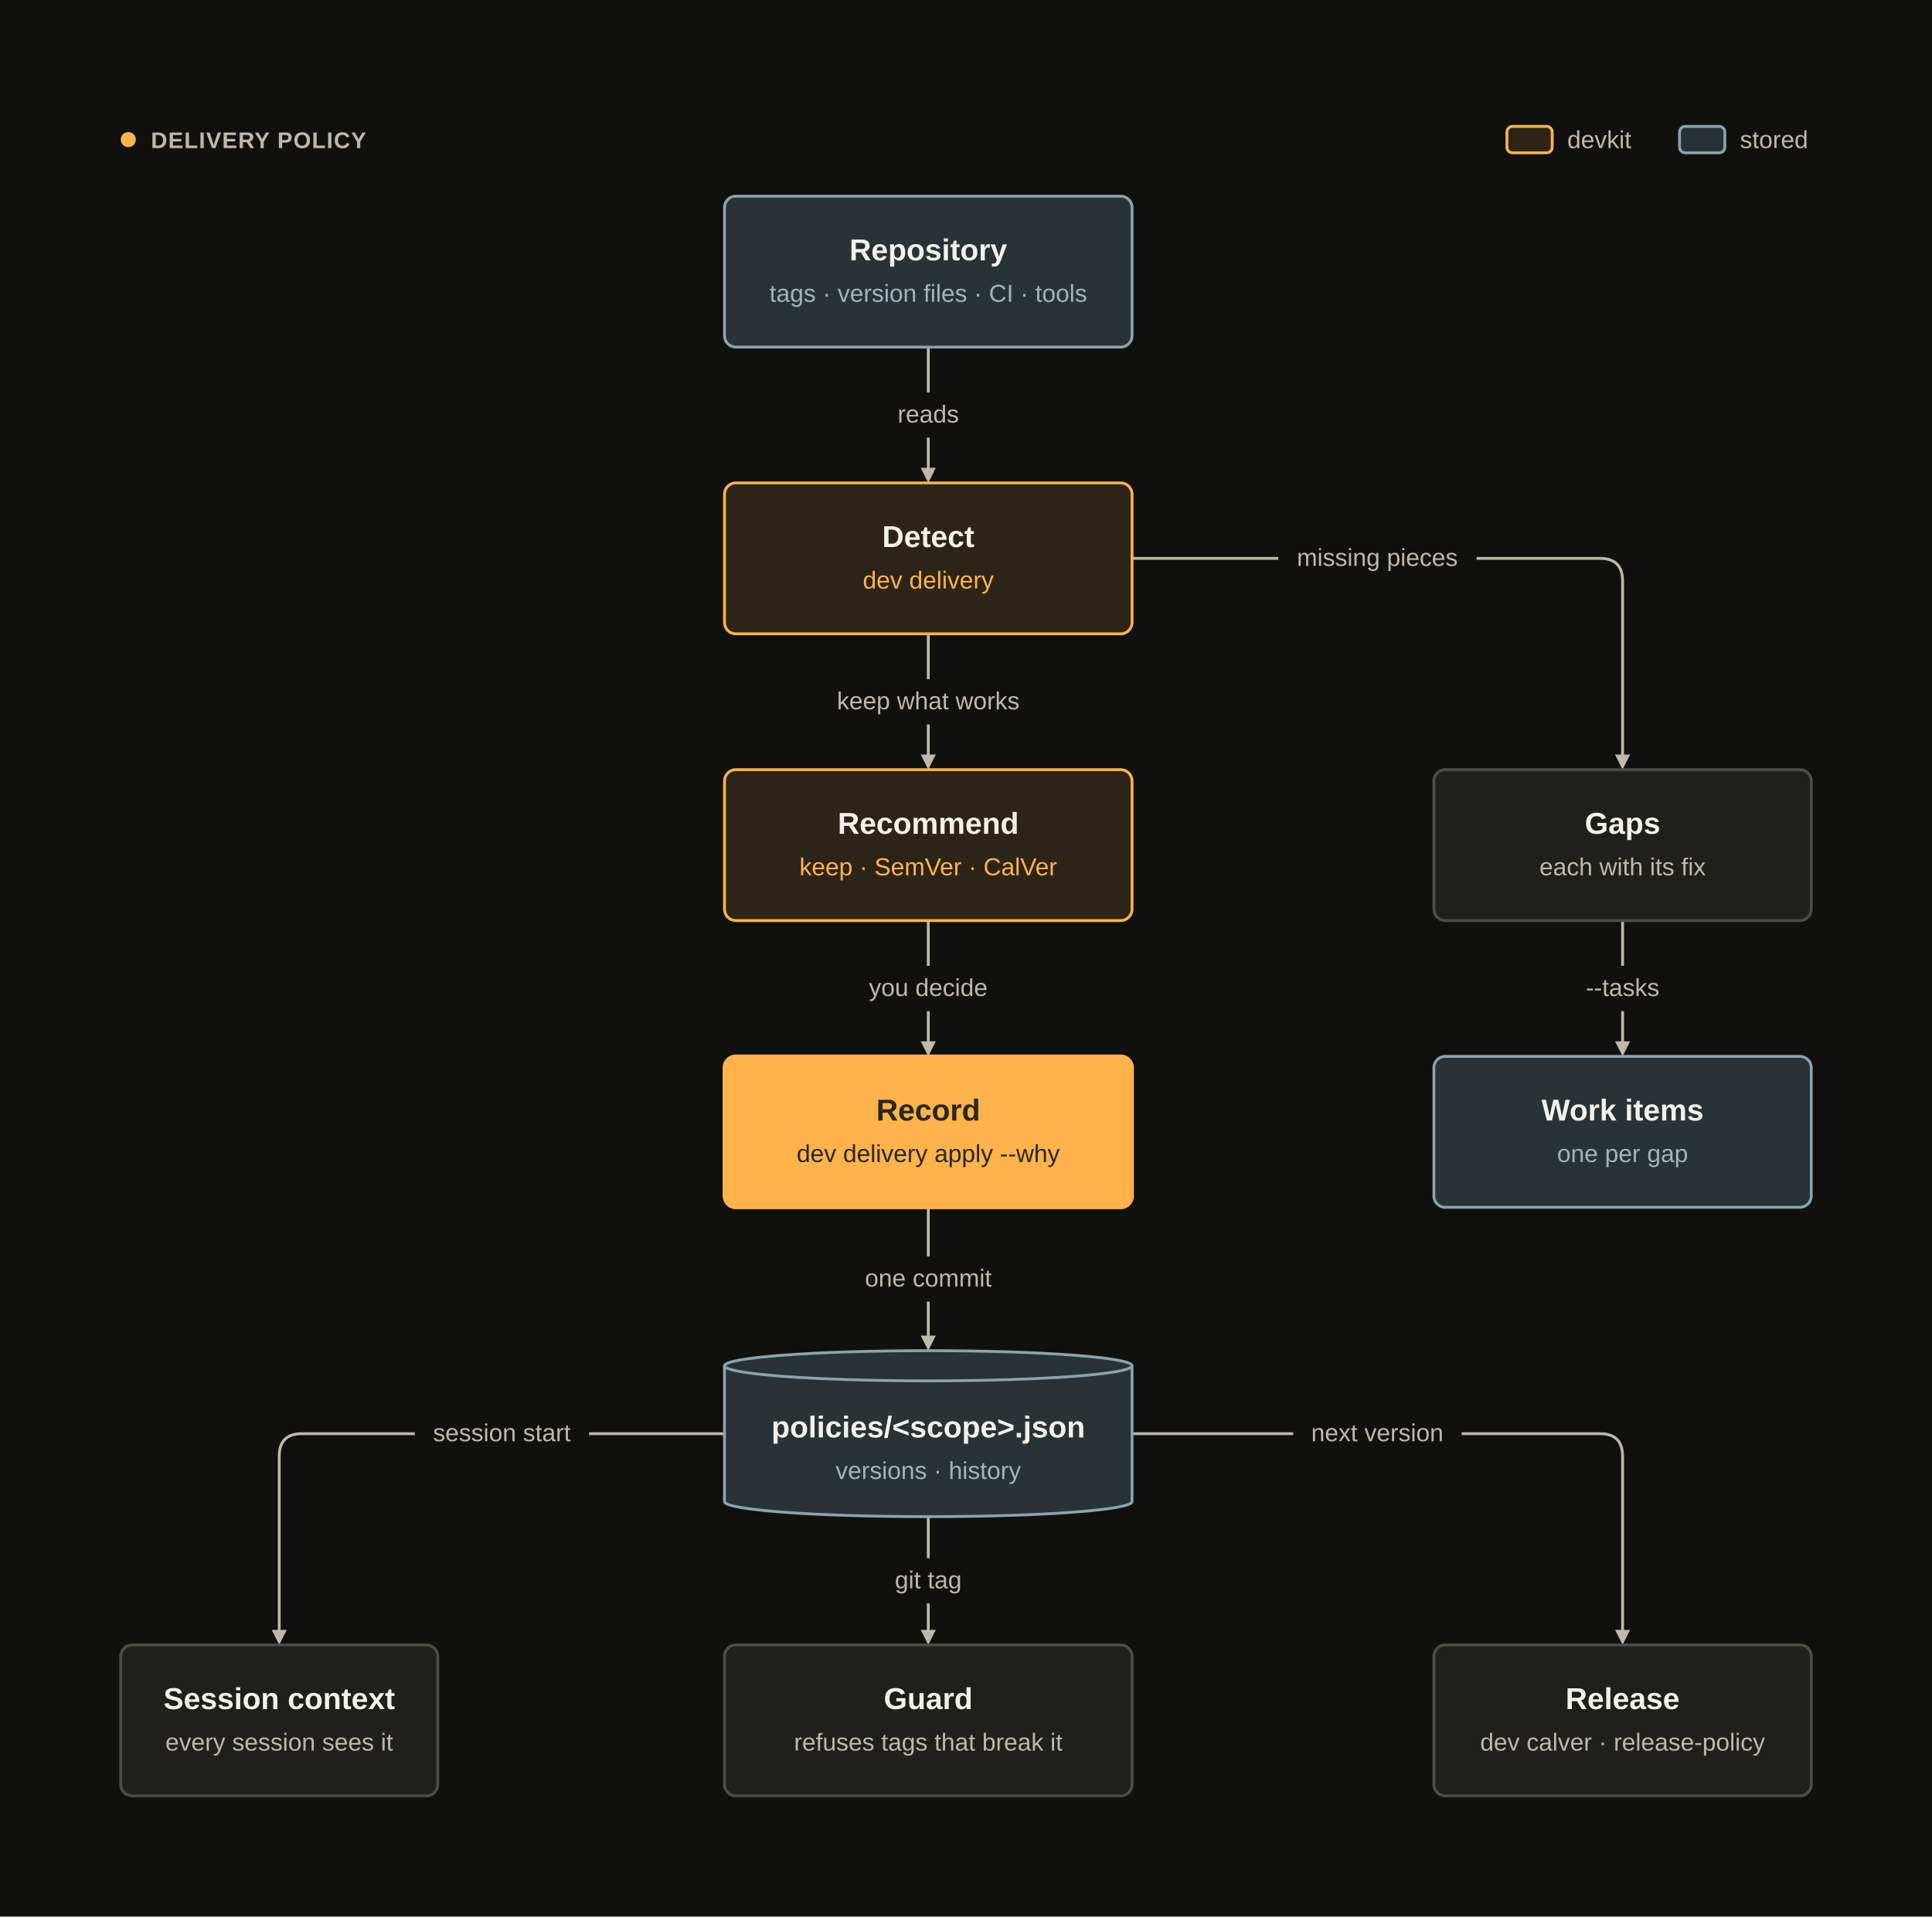
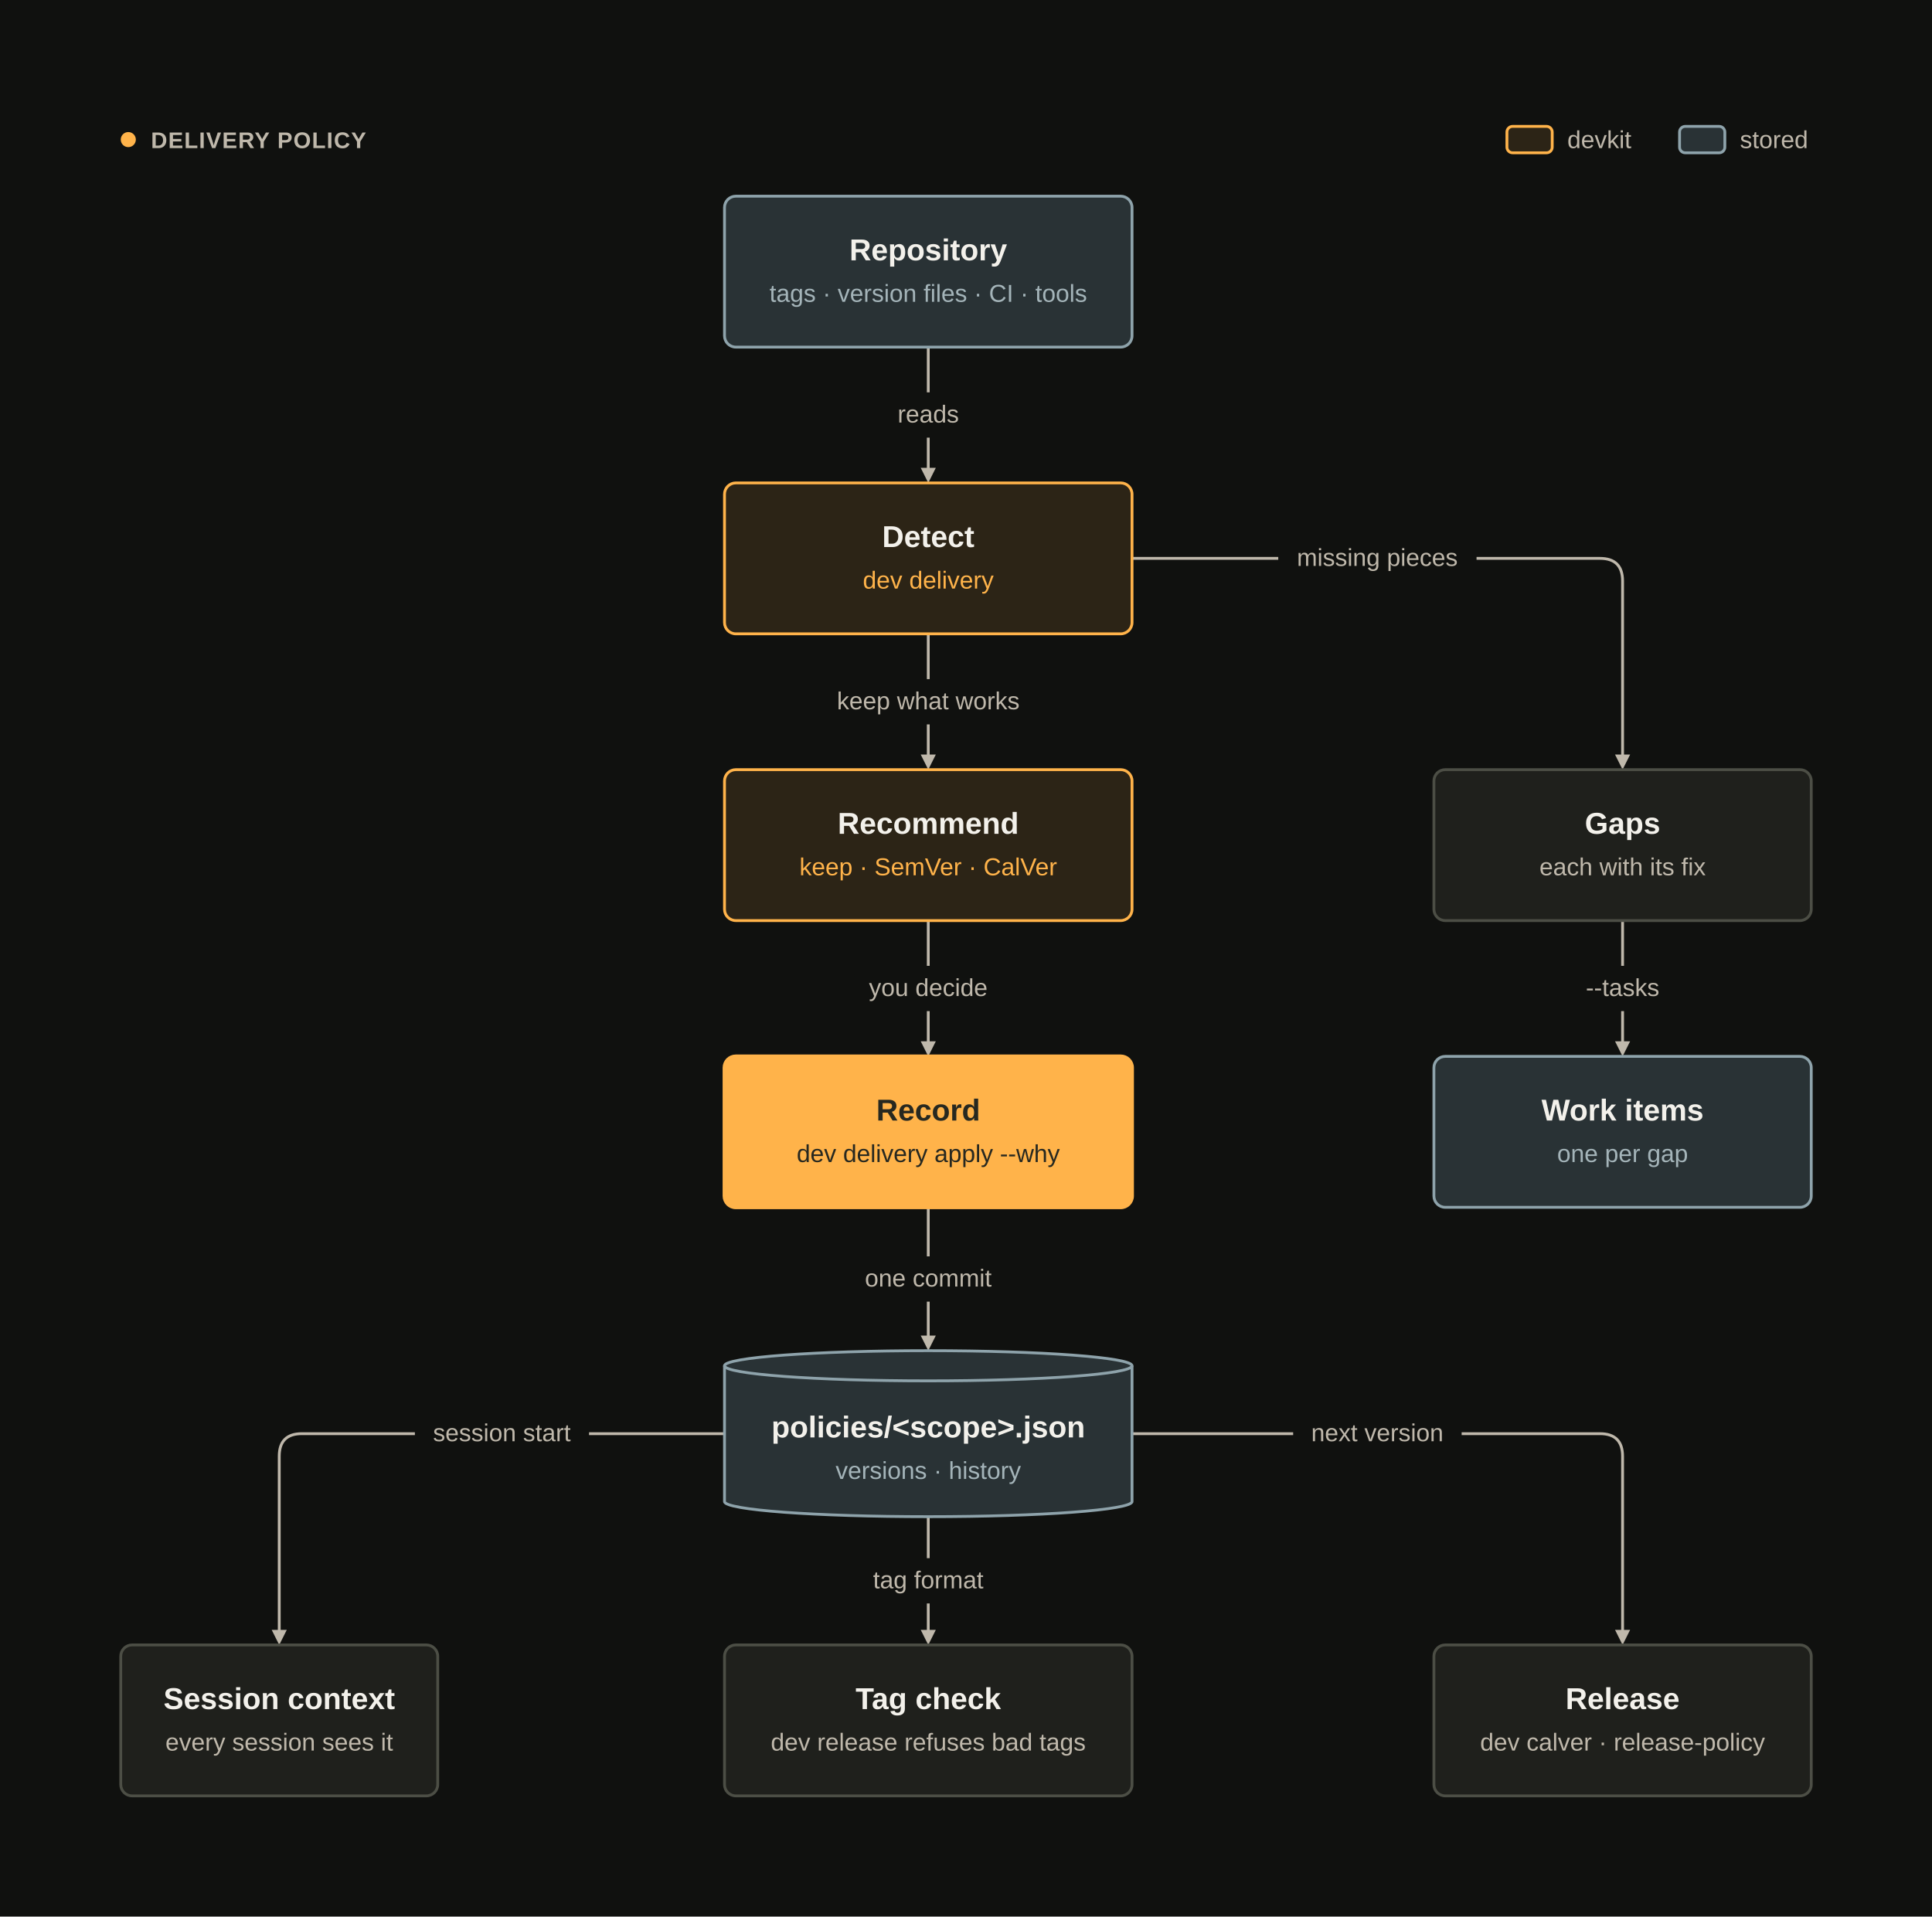
<svg xmlns="http://www.w3.org/2000/svg" width="1024" height="1016" viewBox="0 0 1024 1016" role="img" aria-labelledby="dk-title dk-desc">
  <rect width="1024" height="1016" fill="#10110F" />
  <g font-family="Manrope, 'Manrope Variable', system-ui, -apple-system, 'Segoe UI', Arial, sans-serif">
    <circle cx="68" cy="74" r="4" fill="#FFB34A" />
    <text x="80" y="78.5" font-size="12" font-weight="600" fill="#BFB8AB" letter-spacing="0.48">DELIVERY POLICY</text>
    <text x="922.2" y="78.5" font-size="13" font-weight="400" fill="#BFB8AB">stored</text>
    <g transform="translate(890.2,74)">
      <rect x="0" y="-7" width="24" height="14" rx="3" fill="#293235" stroke="#8EA3AB" stroke-width="1.5" />
    </g>
    <text x="830.7" y="78.5" font-size="13" font-weight="400" fill="#BFB8AB">devkit</text>
    <g transform="translate(798.7,74)">
      <rect x="0" y="-7" width="24" height="14" rx="3" fill="#2C2416" stroke="#FFB34A" stroke-width="1.5" />
    </g>
    <g transform="translate(68.0,104.0)">
      <path d="M424.0,80.0 L424.0,144.5" fill="none" stroke="#BFB8AB" stroke-width="1.5" stroke-linejoin="round" stroke-linecap="round" />
      <polygon points="424.0,152.0 420.0,144.0 428.0,144.0" fill="#BFB8AB" />
      <rect x="399.0" y="104.0" width="50.0" height="24.0" rx="11.0" fill="#10110F" />
      <text x="424.0" y="120.0" font-size="13" font-weight="400" fill="#BFB8AB" text-anchor="middle">reads</text>
      <path d="M424.0,232.0 L424.0,296.5" fill="none" stroke="#BFB8AB" stroke-width="1.5" stroke-linejoin="round" stroke-linecap="round" />
      <polygon points="424.0,304.0 420.0,296.0 428.0,296.0" fill="#BFB8AB" />
      <rect x="365.4" y="256.0" width="117.2" height="24.0" rx="11.0" fill="#10110F" />
      <text x="424.0" y="272.0" font-size="13" font-weight="400" fill="#BFB8AB" text-anchor="middle">keep what works</text>
      <path d="M532.0,192.0 L780.0,192.0 Q792.0,192.0 792.0,204.0 L792.0,296.5" fill="none" stroke="#BFB8AB" stroke-width="1.5" stroke-linejoin="round" stroke-linecap="round" />
      <polygon points="792.0,304.0 788.0,296.0 796.0,296.0" fill="#BFB8AB" />
      <rect x="609.5" y="180.0" width="105.1" height="24.0" rx="11.0" fill="#10110F" />
      <text x="662.0" y="196.0" font-size="13" font-weight="400" fill="#BFB8AB" text-anchor="middle">missing pieces</text>
      <path d="M424.0,384.0 L424.0,448.5" fill="none" stroke="#BFB8AB" stroke-width="1.5" stroke-linejoin="round" stroke-linecap="round" />
      <polygon points="424.0,456.0 420.0,448.0 428.0,448.0" fill="#BFB8AB" />
      <rect x="383.1" y="408.0" width="81.8" height="24.0" rx="11.0" fill="#10110F" />
      <text x="424.0" y="424.0" font-size="13" font-weight="400" fill="#BFB8AB" text-anchor="middle">you decide</text>
      <path d="M792.0,384.0 L792.0,448.5" fill="none" stroke="#BFB8AB" stroke-width="1.5" stroke-linejoin="round" stroke-linecap="round" />
      <polygon points="792.0,456.0 788.0,448.0 796.0,448.0" fill="#BFB8AB" />
      <rect x="763.7" y="408.0" width="56.7" height="24.0" rx="11.0" fill="#10110F" />
      <text x="792.0" y="424.0" font-size="13" font-weight="400" fill="#BFB8AB" text-anchor="middle">--tasks</text>
      <path d="M424.0,536.0 L424.0,604.5" fill="none" stroke="#BFB8AB" stroke-width="1.5" stroke-linejoin="round" stroke-linecap="round" />
      <polygon points="424.0,612.0 420.0,604.0 428.0,604.0" fill="#BFB8AB" />
      <rect x="380.9" y="562.0" width="86.2" height="24.0" rx="11.0" fill="#10110F" />
      <text x="424.0" y="578.0" font-size="13" font-weight="400" fill="#BFB8AB" text-anchor="middle">one commit</text>
      <path d="M316.0,656.0 L92.0,656.0 Q80.0,656.0 80.0,668.0 L80.0,760.5" fill="none" stroke="#BFB8AB" stroke-width="1.5" stroke-linejoin="round" stroke-linecap="round" />
      <polygon points="80.0,768.0 76.0,760.0 84.0,760.0" fill="#BFB8AB" />
      <rect x="151.9" y="644.0" width="92.3" height="24.0" rx="11.0" fill="#10110F" />
      <text x="198.0" y="660.0" font-size="13" font-weight="400" fill="#BFB8AB" text-anchor="middle">session start</text>
      <path d="M424.0,700.0 L424.0,760.5" fill="none" stroke="#BFB8AB" stroke-width="1.5" stroke-linejoin="round" stroke-linecap="round" />
      <polygon points="424.0,768.0 420.0,760.0 428.0,760.0" fill="#BFB8AB" />
-       <rect x="397.4" y="722.0" width="53.1" height="24.0" rx="11.0" fill="#10110F" />
-       <text x="424.0" y="738.0" font-size="13" font-weight="400" fill="#BFB8AB" text-anchor="middle">git tag</text>
+       <rect x="385.4" y="722.0" width="77.2" height="24.0" rx="11.0" fill="#10110F" />
+       <text x="424.0" y="738.0" font-size="13" font-weight="400" fill="#BFB8AB" text-anchor="middle">tag format</text>
      <path d="M532.0,656.0 L780.0,656.0 Q792.0,656.0 792.0,668.0 L792.0,760.5" fill="none" stroke="#BFB8AB" stroke-width="1.5" stroke-linejoin="round" stroke-linecap="round" />
      <polygon points="792.0,768.0 788.0,760.0 796.0,760.0" fill="#BFB8AB" />
      <rect x="617.4" y="644.0" width="89.3" height="24.0" rx="11.0" fill="#10110F" />
      <text x="662.0" y="660.0" font-size="13" font-weight="400" fill="#BFB8AB" text-anchor="middle">next version</text>
      <rect x="316.0" y="0.0" width="216.0" height="80.0" rx="6.0" fill="#293235" stroke="#8EA3AB" stroke-width="1.5" />
      <text x="424.0" y="34.0" font-size="16" font-weight="600" fill="#F3F1EB" text-anchor="middle">Repository</text>
      <text x="424.0" y="56.0" font-size="13" font-weight="400" fill="#A4B4B9" text-anchor="middle">tags · version files · CI · tools</text>
      <rect x="316.0" y="152.0" width="216.0" height="80.0" rx="6.0" fill="#2C2416" stroke="#FFB34A" stroke-width="1.5" />
      <text x="424.0" y="186.0" font-size="16" font-weight="600" fill="#F3F1EB" text-anchor="middle">Detect</text>
      <text x="424.0" y="208.0" font-size="13" font-weight="400" fill="#FFB34A" text-anchor="middle">dev delivery</text>
      <rect x="316.0" y="304.0" width="216.0" height="80.0" rx="6.0" fill="#2C2416" stroke="#FFB34A" stroke-width="1.5" />
      <text x="424.0" y="338.0" font-size="16" font-weight="600" fill="#F3F1EB" text-anchor="middle">Recommend</text>
      <text x="424.0" y="360.0" font-size="13" font-weight="400" fill="#FFB34A" text-anchor="middle">keep · SemVer · CalVer</text>
      <rect x="692.0" y="304.0" width="200.0" height="80.0" rx="6.0" fill="#1F201C" stroke="#4C4E45" stroke-width="1.5" />
      <text x="792.0" y="338.0" font-size="16" font-weight="600" fill="#F3F1EB" text-anchor="middle">Gaps</text>
      <text x="792.0" y="360.0" font-size="13" font-weight="400" fill="#BFB8AB" text-anchor="middle">each with its fix</text>
      <rect x="316.0" y="456.0" width="216.0" height="80.0" rx="6.0" fill="#FFB34A" stroke="#FFB34A" stroke-width="2" />
      <text x="424.0" y="490.0" font-size="16" font-weight="600" fill="#272820" text-anchor="middle">Record</text>
      <text x="424.0" y="512.0" font-size="13" font-weight="400" fill="#272820" text-anchor="middle">dev delivery apply --why</text>
      <rect x="692.0" y="456.0" width="200.0" height="80.0" rx="6.0" fill="#293235" stroke="#8EA3AB" stroke-width="1.5" />
      <text x="792.0" y="490.0" font-size="16" font-weight="600" fill="#F3F1EB" text-anchor="middle">Work items</text>
      <text x="792.0" y="512.0" font-size="13" font-weight="400" fill="#A4B4B9" text-anchor="middle">one per gap</text>
      <path d="M316.0,620.0 A108.0,8 0 0 1 532.0,620.0 L532.0,692.0 A108.0,8 0 0 1 316.0,692.0 Z" fill="#293235" stroke="#8EA3AB" stroke-width="1.5" />
      <path d="M316.0,620.0 A108.0,8 0 0 0 532.0,620.0" fill="none" stroke="#8EA3AB" stroke-width="1.5" />
      <text x="424.0" y="658.0" font-size="16" font-weight="600" fill="#F3F1EB" text-anchor="middle">policies/&lt;scope&gt;.json</text>
      <text x="424.0" y="680.0" font-size="13" font-weight="400" fill="#A4B4B9" text-anchor="middle">versions · history</text>
      <rect x="-4.0" y="768.0" width="168.0" height="80.0" rx="6.0" fill="#1F201C" stroke="#4C4E45" stroke-width="1.5" />
      <text x="80.0" y="802.0" font-size="16" font-weight="600" fill="#F3F1EB" text-anchor="middle">Session context</text>
      <text x="80.0" y="824.0" font-size="13" font-weight="400" fill="#BFB8AB" text-anchor="middle">every session sees it</text>
      <rect x="316.0" y="768.0" width="216.0" height="80.0" rx="6.0" fill="#1F201C" stroke="#4C4E45" stroke-width="1.5" />
-       <text x="424.0" y="802.0" font-size="16" font-weight="600" fill="#F3F1EB" text-anchor="middle">Guard</text>
-       <text x="424.0" y="824.0" font-size="13" font-weight="400" fill="#BFB8AB" text-anchor="middle">refuses tags that break it</text>
+       <text x="424.0" y="802.0" font-size="16" font-weight="600" fill="#F3F1EB" text-anchor="middle">Tag check</text>
+       <text x="424.0" y="824.0" font-size="13" font-weight="400" fill="#BFB8AB" text-anchor="middle">dev release refuses bad tags</text>
      <rect x="692.0" y="768.0" width="200.0" height="80.0" rx="6.0" fill="#1F201C" stroke="#4C4E45" stroke-width="1.5" />
      <text x="792.0" y="802.0" font-size="16" font-weight="600" fill="#F3F1EB" text-anchor="middle">Release</text>
      <text x="792.0" y="824.0" font-size="13" font-weight="400" fill="#BFB8AB" text-anchor="middle">dev calver · release-policy</text>
    </g>
  </g>
</svg>
